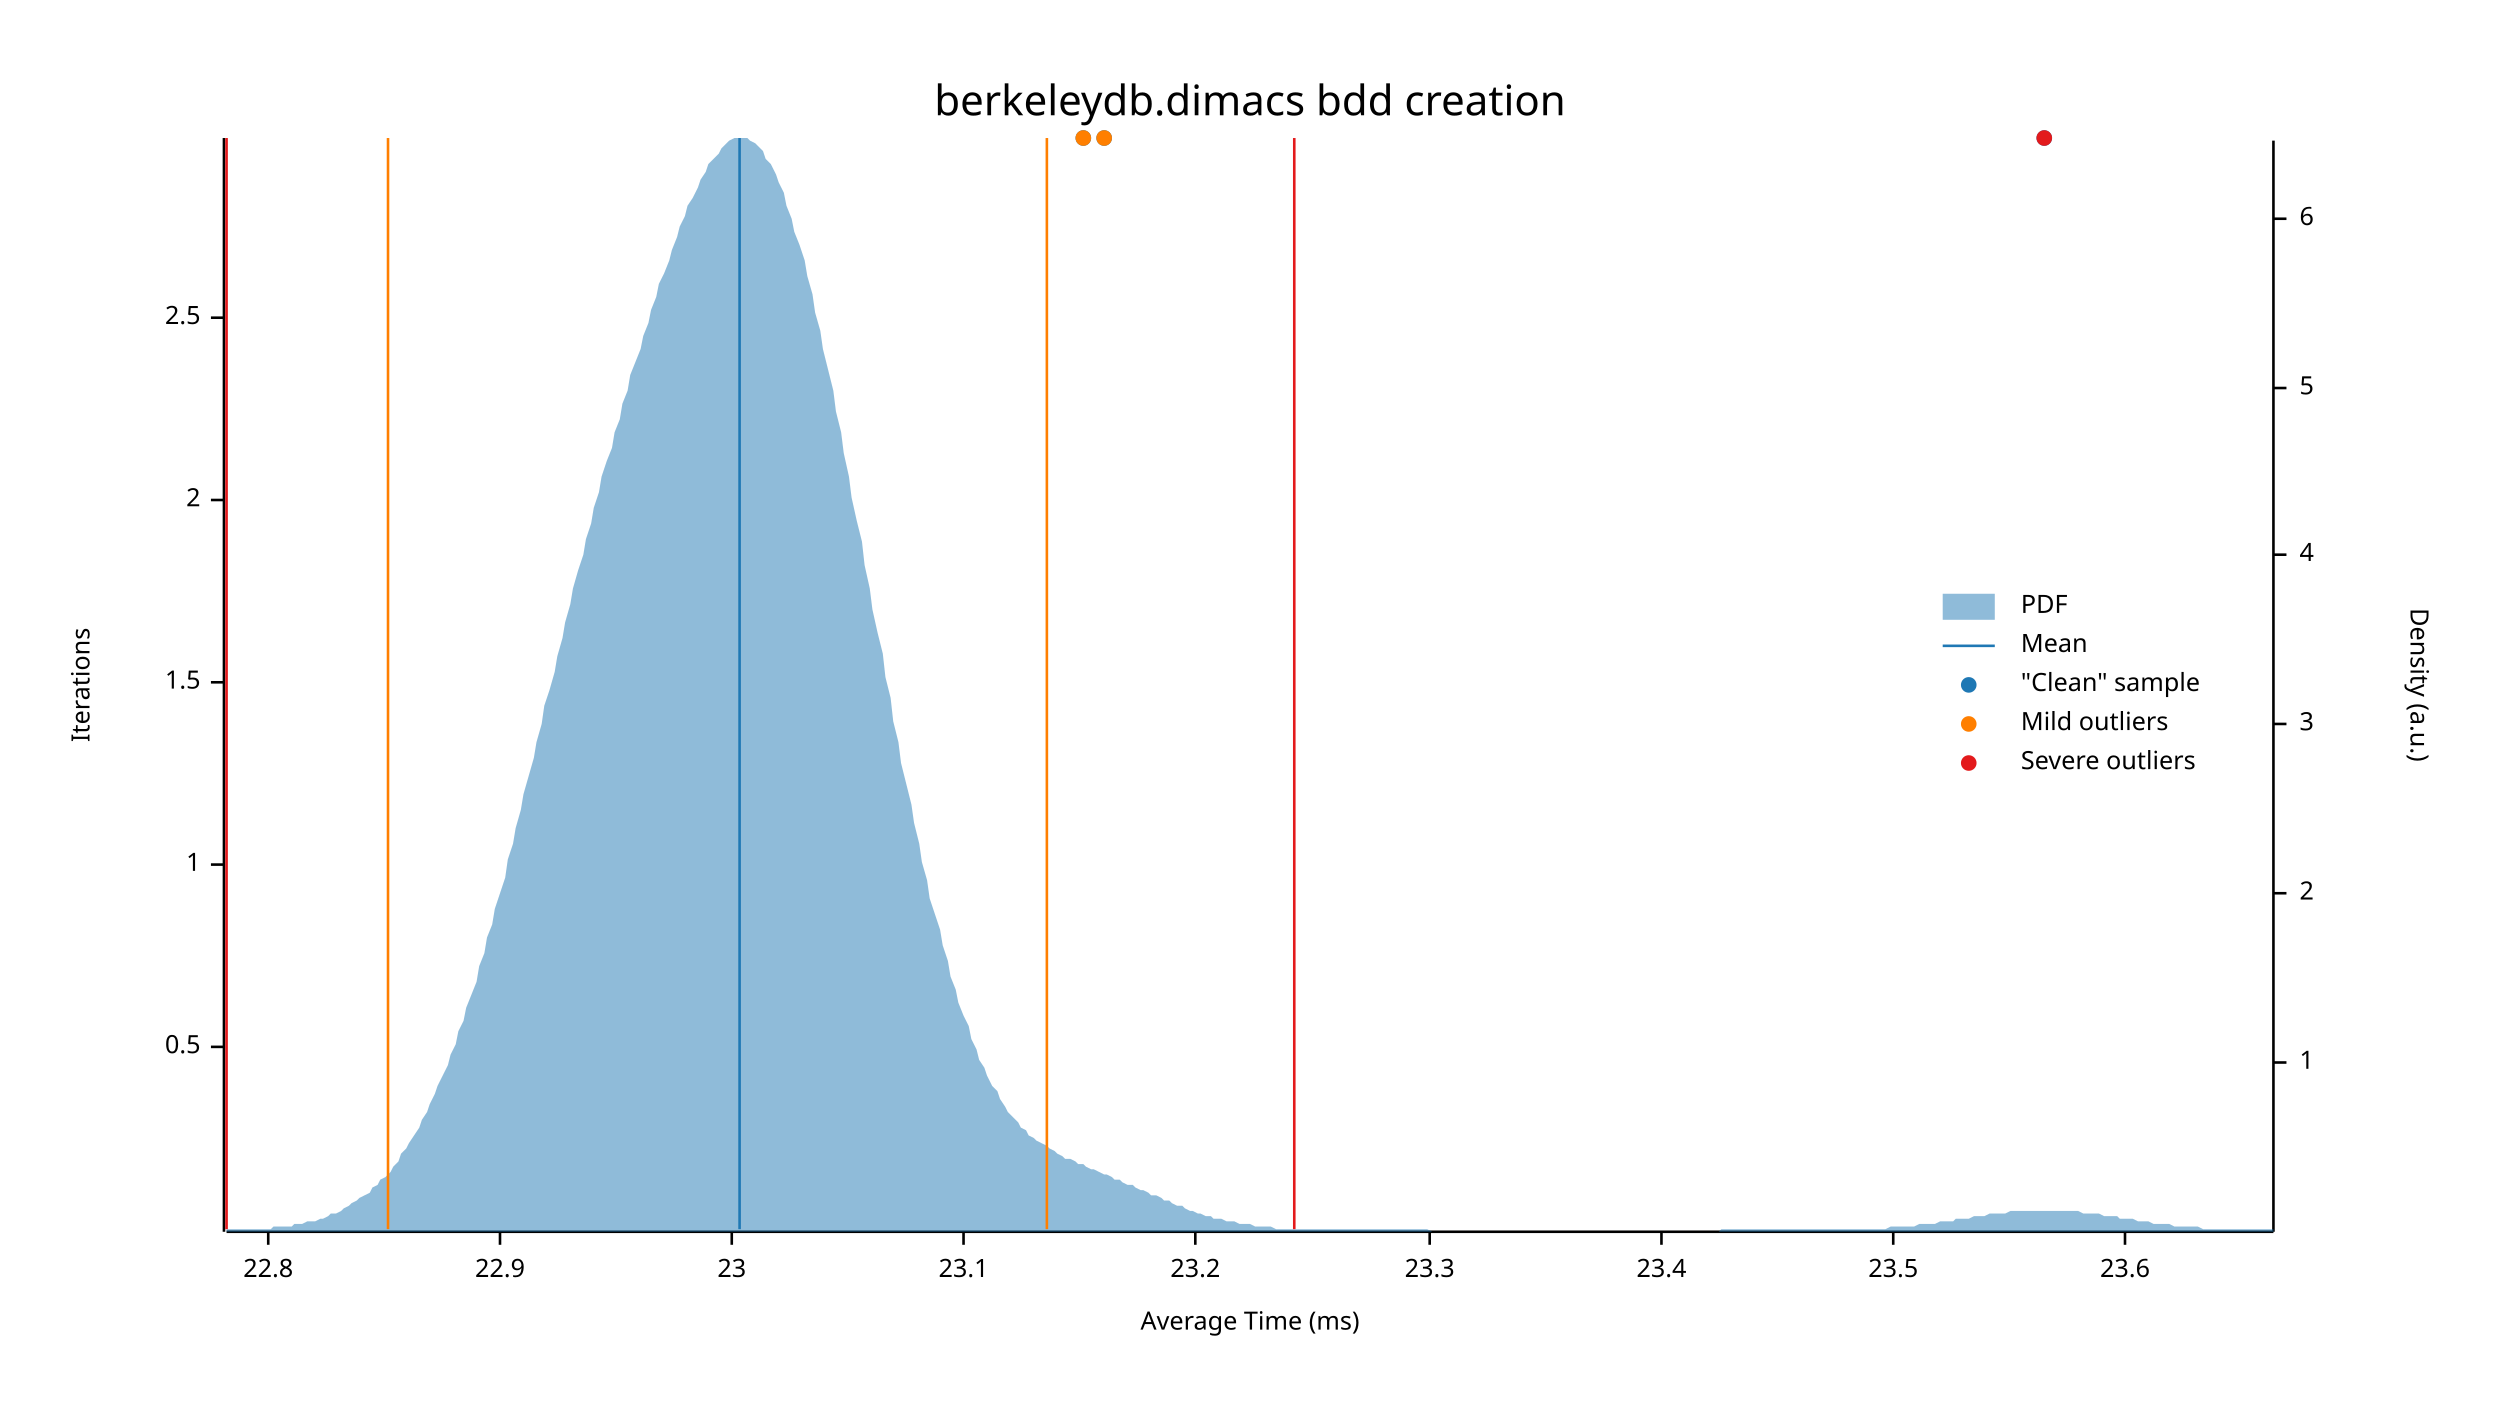
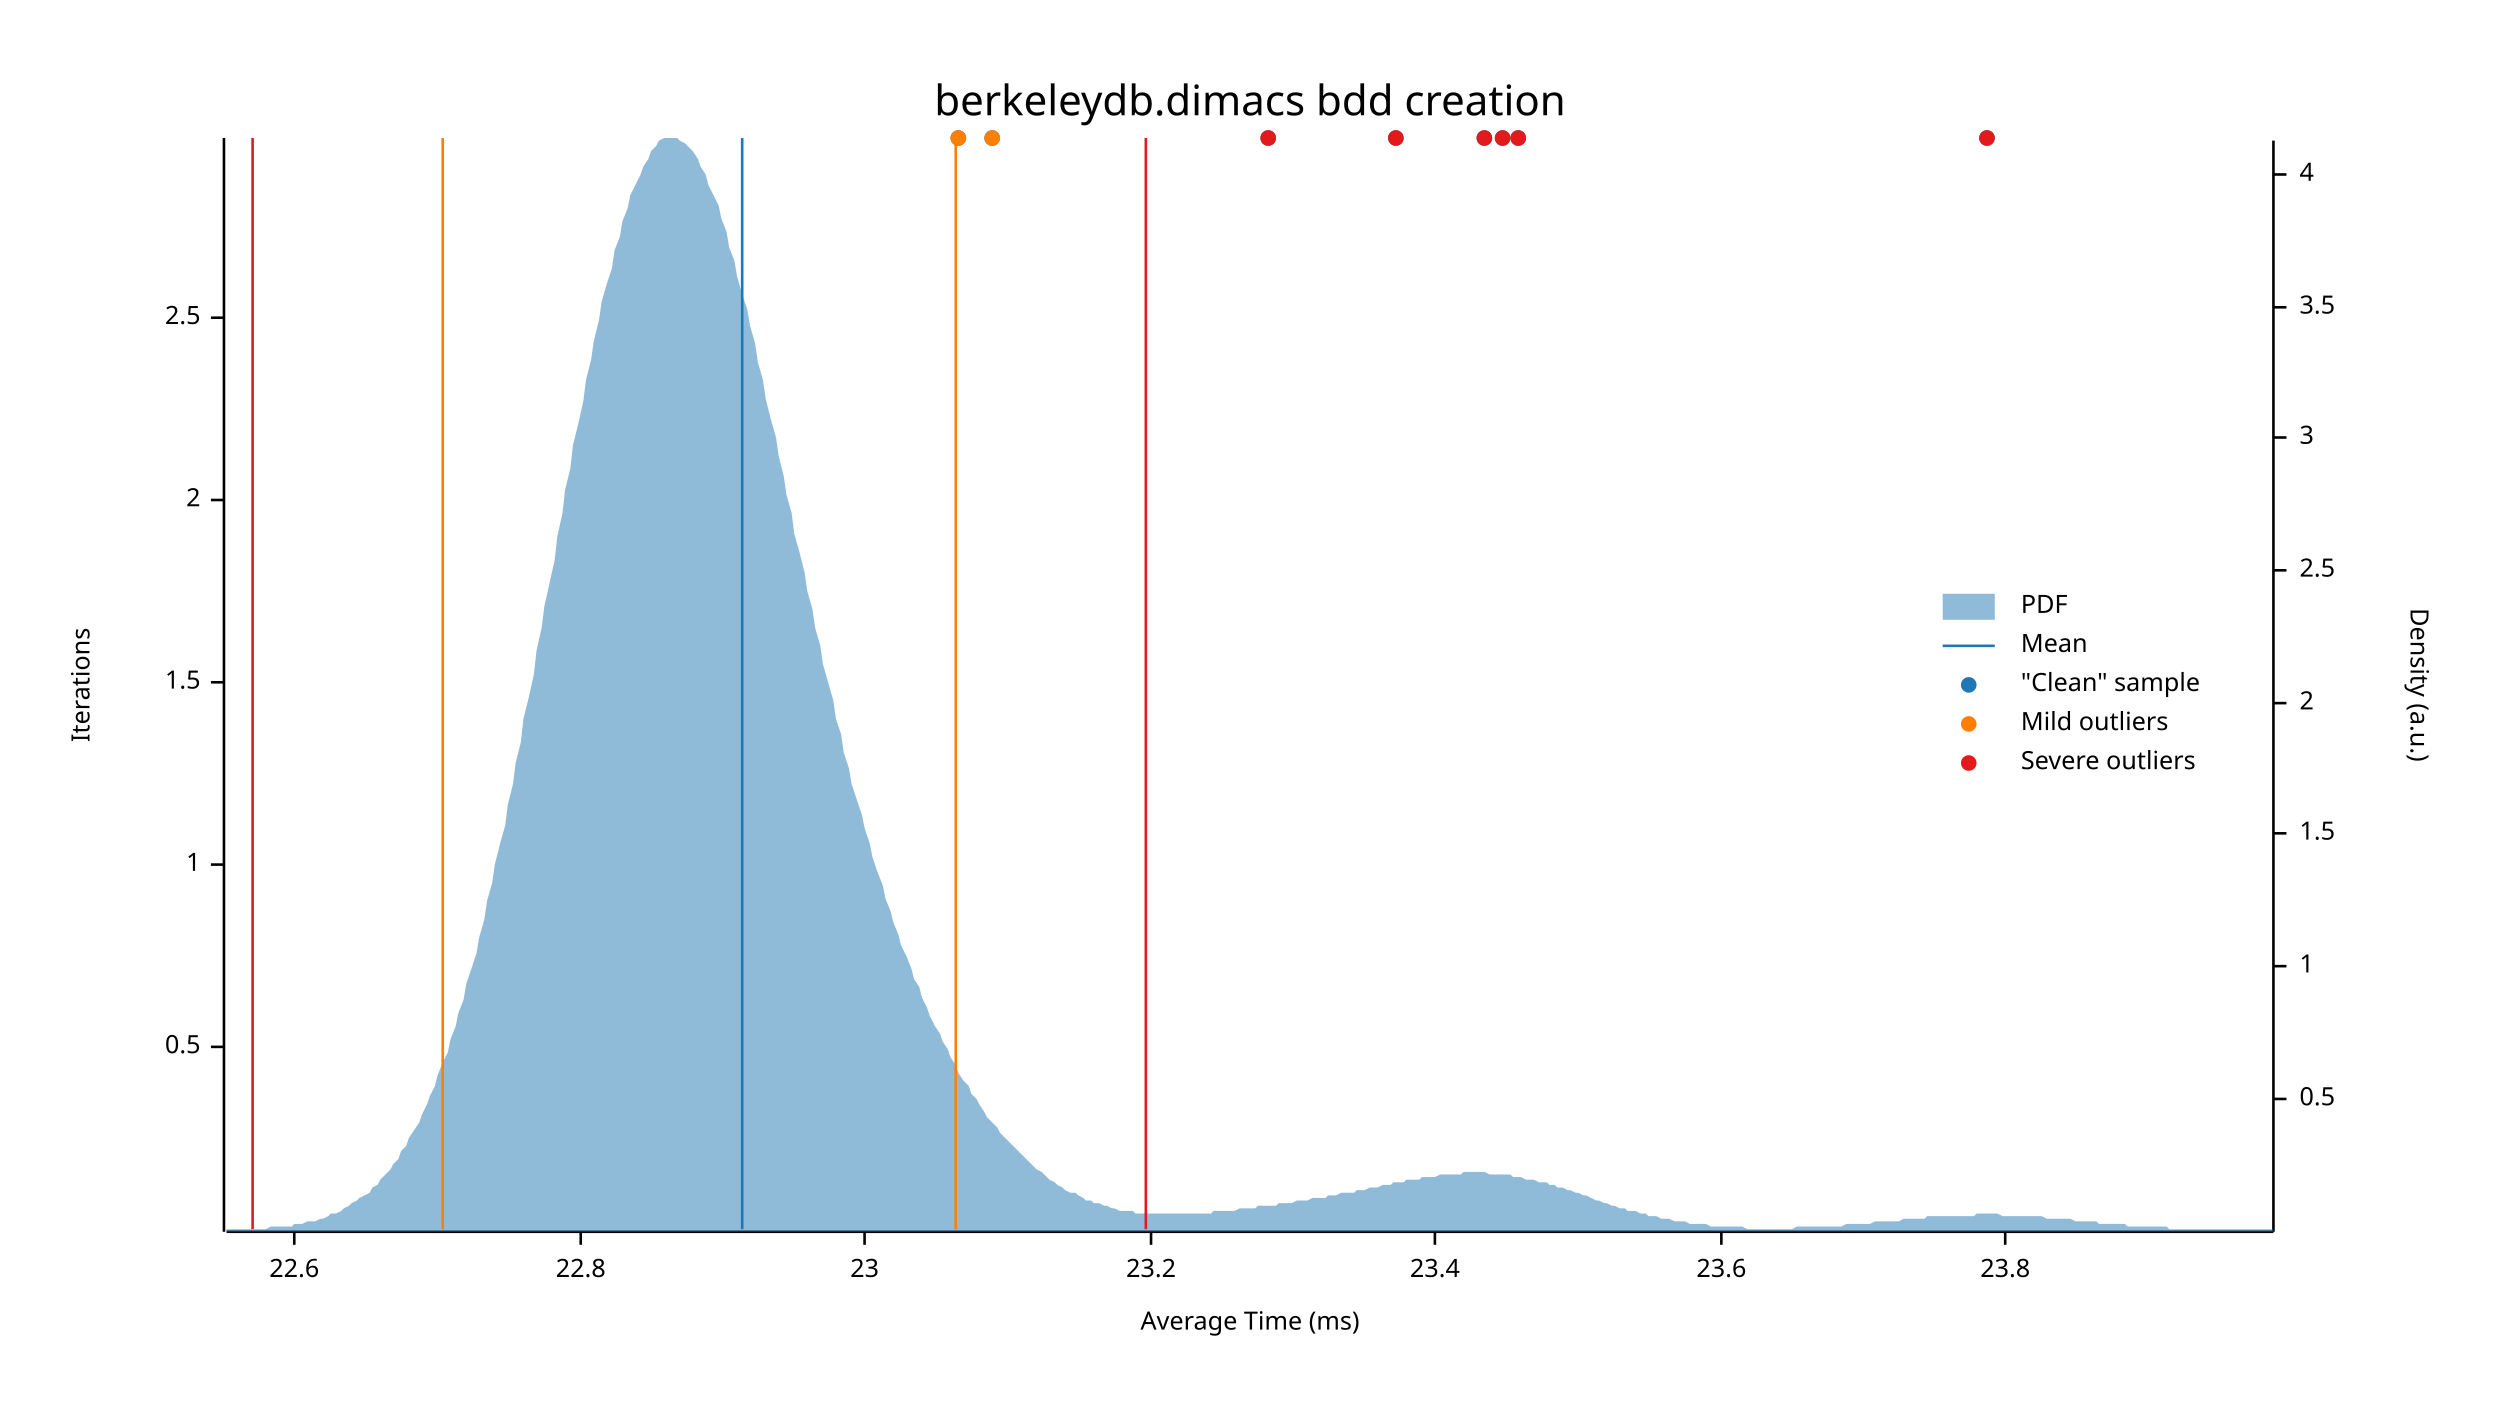
<svg xmlns="http://www.w3.org/2000/svg" width="960" height="540" viewBox="0 0 960 540">
  <text x="480" y="32" dy="0.76em" text-anchor="middle" font-family="sans-serif" font-size="16.129" opacity="1" fill="#000000">
berkeleydb.dimacs bdd creation
</text>
  <text x="27" y="263" dy="0.76em" text-anchor="middle" font-family="sans-serif" font-size="9.677" opacity="1" fill="#000000" transform="rotate(270, 27, 263)">
Iterations
</text>
  <text x="480" y="513" dy="-0.5ex" text-anchor="middle" font-family="sans-serif" font-size="9.677" opacity="1" fill="#000000">
Average Time (ms)
</text>
  <polyline fill="none" opacity="1" stroke="#000000" stroke-width="1" points="86,53 86,473 " />
  <text x="77" y="402" dy="0.5ex" text-anchor="end" font-family="sans-serif" font-size="9.677" opacity="1" fill="#000000">
0.5
</text>
  <polyline fill="none" opacity="1" stroke="#000000" stroke-width="1" points="81,402 86,402 " />
  <text x="77" y="332" dy="0.5ex" text-anchor="end" font-family="sans-serif" font-size="9.677" opacity="1" fill="#000000">
1
</text>
  <polyline fill="none" opacity="1" stroke="#000000" stroke-width="1" points="81,332 86,332 " />
  <text x="77" y="262" dy="0.5ex" text-anchor="end" font-family="sans-serif" font-size="9.677" opacity="1" fill="#000000">
1.5
</text>
  <polyline fill="none" opacity="1" stroke="#000000" stroke-width="1" points="81,262 86,262 " />
  <text x="77" y="192" dy="0.5ex" text-anchor="end" font-family="sans-serif" font-size="9.677" opacity="1" fill="#000000">
2
</text>
  <polyline fill="none" opacity="1" stroke="#000000" stroke-width="1" points="81,192 86,192 " />
  <text x="77" y="122" dy="0.5ex" text-anchor="end" font-family="sans-serif" font-size="9.677" opacity="1" fill="#000000">
2.5
</text>
  <polyline fill="none" opacity="1" stroke="#000000" stroke-width="1" points="81,122 86,122 " />
  <polyline fill="none" opacity="1" stroke="#000000" stroke-width="1" points="87,473 873,473 " />
-   <text x="103" y="483" dy="0.76em" text-anchor="middle" font-family="sans-serif" font-size="9.677" opacity="1" fill="#000000">
+   <text x="113" y="483" dy="0.76em" text-anchor="middle" font-family="sans-serif" font-size="9.677" opacity="1" fill="#000000">
+ 22.6
+ </text>
+   <polyline fill="none" opacity="1" stroke="#000000" stroke-width="1" points="113,473 113,478 " />
+   <text x="223" y="483" dy="0.76em" text-anchor="middle" font-family="sans-serif" font-size="9.677" opacity="1" fill="#000000">
22.8
</text>
-   <polyline fill="none" opacity="1" stroke="#000000" stroke-width="1" points="103,473 103,478 " />
-   <text x="192" y="483" dy="0.76em" text-anchor="middle" font-family="sans-serif" font-size="9.677" opacity="1" fill="#000000">
- 22.9
- </text>
-   <polyline fill="none" opacity="1" stroke="#000000" stroke-width="1" points="192,473 192,478 " />
-   <text x="281" y="483" dy="0.76em" text-anchor="middle" font-family="sans-serif" font-size="9.677" opacity="1" fill="#000000">
+   <polyline fill="none" opacity="1" stroke="#000000" stroke-width="1" points="223,473 223,478 " />
+   <text x="332" y="483" dy="0.76em" text-anchor="middle" font-family="sans-serif" font-size="9.677" opacity="1" fill="#000000">
23
</text>
-   <polyline fill="none" opacity="1" stroke="#000000" stroke-width="1" points="281,473 281,478 " />
-   <text x="370" y="483" dy="0.76em" text-anchor="middle" font-family="sans-serif" font-size="9.677" opacity="1" fill="#000000">
- 23.1
- </text>
-   <polyline fill="none" opacity="1" stroke="#000000" stroke-width="1" points="370,473 370,478 " />
-   <text x="459" y="483" dy="0.76em" text-anchor="middle" font-family="sans-serif" font-size="9.677" opacity="1" fill="#000000">
+   <polyline fill="none" opacity="1" stroke="#000000" stroke-width="1" points="332,473 332,478 " />
+   <text x="442" y="483" dy="0.76em" text-anchor="middle" font-family="sans-serif" font-size="9.677" opacity="1" fill="#000000">
23.2
</text>
-   <polyline fill="none" opacity="1" stroke="#000000" stroke-width="1" points="459,473 459,478 " />
-   <text x="549" y="483" dy="0.76em" text-anchor="middle" font-family="sans-serif" font-size="9.677" opacity="1" fill="#000000">
- 23.3
- </text>
-   <polyline fill="none" opacity="1" stroke="#000000" stroke-width="1" points="549,473 549,478 " />
-   <text x="638" y="483" dy="0.76em" text-anchor="middle" font-family="sans-serif" font-size="9.677" opacity="1" fill="#000000">
+   <polyline fill="none" opacity="1" stroke="#000000" stroke-width="1" points="442,473 442,478 " />
+   <text x="551" y="483" dy="0.76em" text-anchor="middle" font-family="sans-serif" font-size="9.677" opacity="1" fill="#000000">
23.4
</text>
-   <polyline fill="none" opacity="1" stroke="#000000" stroke-width="1" points="638,473 638,478 " />
-   <text x="727" y="483" dy="0.76em" text-anchor="middle" font-family="sans-serif" font-size="9.677" opacity="1" fill="#000000">
- 23.5
- </text>
-   <polyline fill="none" opacity="1" stroke="#000000" stroke-width="1" points="727,473 727,478 " />
-   <text x="816" y="483" dy="0.76em" text-anchor="middle" font-family="sans-serif" font-size="9.677" opacity="1" fill="#000000">
+   <polyline fill="none" opacity="1" stroke="#000000" stroke-width="1" points="551,473 551,478 " />
+   <text x="661" y="483" dy="0.76em" text-anchor="middle" font-family="sans-serif" font-size="9.677" opacity="1" fill="#000000">
23.6
</text>
-   <polyline fill="none" opacity="1" stroke="#000000" stroke-width="1" points="816,473 816,478 " />
+   <polyline fill="none" opacity="1" stroke="#000000" stroke-width="1" points="661,473 661,478 " />
+   <text x="770" y="483" dy="0.76em" text-anchor="middle" font-family="sans-serif" font-size="9.677" opacity="1" fill="#000000">
+ 23.8
+ </text>
+   <polyline fill="none" opacity="1" stroke="#000000" stroke-width="1" points="770,473 770,478 " />
  <text x="933" y="263" dy="0.76em" text-anchor="middle" font-family="sans-serif" font-size="9.677" opacity="1" fill="#000000" transform="rotate(90, 933, 263)">
Density (a.u.)
</text>
  <polyline fill="none" opacity="1" stroke="#000000" stroke-width="1" points="873,54 873,473 " />
-   <text x="883" y="408" dy="0.5ex" text-anchor="start" font-family="sans-serif" font-size="9.677" opacity="1" fill="#000000">
+   <text x="883" y="422" dy="0.5ex" text-anchor="start" font-family="sans-serif" font-size="9.677" opacity="1" fill="#000000">
+ 0.5
+ </text>
+   <polyline fill="none" opacity="1" stroke="#000000" stroke-width="1" points="873,422 878,422 " />
+   <text x="883" y="371" dy="0.5ex" text-anchor="start" font-family="sans-serif" font-size="9.677" opacity="1" fill="#000000">
1
</text>
-   <polyline fill="none" opacity="1" stroke="#000000" stroke-width="1" points="873,408 878,408 " />
-   <text x="883" y="343" dy="0.5ex" text-anchor="start" font-family="sans-serif" font-size="9.677" opacity="1" fill="#000000">
+   <polyline fill="none" opacity="1" stroke="#000000" stroke-width="1" points="873,371 878,371 " />
+   <text x="883" y="320" dy="0.5ex" text-anchor="start" font-family="sans-serif" font-size="9.677" opacity="1" fill="#000000">
+ 1.5
+ </text>
+   <polyline fill="none" opacity="1" stroke="#000000" stroke-width="1" points="873,320 878,320 " />
+   <text x="883" y="270" dy="0.5ex" text-anchor="start" font-family="sans-serif" font-size="9.677" opacity="1" fill="#000000">
2
</text>
-   <polyline fill="none" opacity="1" stroke="#000000" stroke-width="1" points="873,343 878,343 " />
-   <text x="883" y="278" dy="0.5ex" text-anchor="start" font-family="sans-serif" font-size="9.677" opacity="1" fill="#000000">
+   <polyline fill="none" opacity="1" stroke="#000000" stroke-width="1" points="873,270 878,270 " />
+   <text x="883" y="219" dy="0.5ex" text-anchor="start" font-family="sans-serif" font-size="9.677" opacity="1" fill="#000000">
+ 2.5
+ </text>
+   <polyline fill="none" opacity="1" stroke="#000000" stroke-width="1" points="873,219 878,219 " />
+   <text x="883" y="168" dy="0.5ex" text-anchor="start" font-family="sans-serif" font-size="9.677" opacity="1" fill="#000000">
3
</text>
-   <polyline fill="none" opacity="1" stroke="#000000" stroke-width="1" points="873,278 878,278 " />
-   <text x="883" y="213" dy="0.5ex" text-anchor="start" font-family="sans-serif" font-size="9.677" opacity="1" fill="#000000">
+   <polyline fill="none" opacity="1" stroke="#000000" stroke-width="1" points="873,168 878,168 " />
+   <text x="883" y="118" dy="0.5ex" text-anchor="start" font-family="sans-serif" font-size="9.677" opacity="1" fill="#000000">
+ 3.5
+ </text>
+   <polyline fill="none" opacity="1" stroke="#000000" stroke-width="1" points="873,118 878,118 " />
+   <text x="883" y="67" dy="0.5ex" text-anchor="start" font-family="sans-serif" font-size="9.677" opacity="1" fill="#000000">
4
</text>
-   <polyline fill="none" opacity="1" stroke="#000000" stroke-width="1" points="873,213 878,213 " />
-   <text x="883" y="149" dy="0.5ex" text-anchor="start" font-family="sans-serif" font-size="9.677" opacity="1" fill="#000000">
- 5
- </text>
-   <polyline fill="none" opacity="1" stroke="#000000" stroke-width="1" points="873,149 878,149 " />
-   <text x="883" y="84" dy="0.5ex" text-anchor="start" font-family="sans-serif" font-size="9.677" opacity="1" fill="#000000">
- 6
- </text>
-   <polyline fill="none" opacity="1" stroke="#000000" stroke-width="1" points="873,84 878,84 " />
-   <polygon opacity="0.5" fill="#1F78B4" points="87,472 88,472 90,472 91,472 93,472 94,472 96,472 98,472 99,472 101,472 102,472 104,472 105,471 107,471 109,471 110,471 112,471 113,470 115,470 116,470 118,469 120,469 121,469 123,468 124,468 126,467 127,466 129,466 131,465 132,464 134,463 135,462 137,461 138,460 140,459 142,458 143,456 145,455 146,453 148,452 150,450 151,448 153,446 154,443 156,441 157,439 159,436 161,433 162,430 164,427 165,424 167,420 168,417 170,413 172,409 173,405 175,401 176,396 178,392 179,387 181,382 183,377 184,371 186,366 187,360 189,355 190,349 192,343 194,337 195,330 197,324 198,318 200,311 201,305 203,298 205,291 206,285 208,278 209,271 211,265 213,258 214,252 216,245 217,239 219,232 220,226 222,219 224,213 225,207 227,201 228,195 230,189 231,183 233,177 235,172 236,166 238,161 239,155 241,150 242,144 244,139 246,134 247,129 249,124 250,119 252,114 253,109 255,105 257,100 258,96 260,91 261,87 263,83 264,79 266,76 268,72 269,69 271,66 272,63 274,61 276,59 277,57 279,55 280,54 282,53 283,53 285,53 287,53 288,54 290,55 291,56 293,58 294,61 296,63 298,67 299,70 301,74 302,79 304,84 305,89 307,94 309,100 310,106 312,113 313,120 315,127 316,134 318,142 320,150 321,158 323,166 324,174 326,183 327,191 329,200 331,208 332,217 334,226 335,234 337,243 339,251 340,260 342,268 343,277 345,285 346,293 348,301 350,309 351,316 353,324 354,331 356,338 357,345 359,351 361,357 362,363 364,369 365,375 367,380 368,385 370,390 372,394 373,399 375,403 376,407 378,410 379,413 381,417 383,419 384,422 386,425 387,427 389,429 391,431 392,433 394,434 395,436 397,437 398,438 400,439 402,440 403,441 405,442 406,443 408,444 409,445 411,445 413,446 414,447 416,447 417,448 419,449 420,449 422,450 424,451 425,451 427,452 428,453 430,453 431,454 433,455 435,455 436,456 438,457 439,457 441,458 442,459 444,459 446,460 447,461 449,461 450,462 452,463 454,463 455,464 457,465 458,465 460,466 461,466 463,467 465,467 466,468 468,468 469,468 471,469 472,469 474,469 476,470 477,470 479,470 480,470 482,471 483,471 485,471 487,471 488,471 490,472 491,472 493,472 494,472 496,472 498,472 499,472 501,472 502,472 504,472 505,472 507,472 509,472 510,472 512,472 513,472 515,472 517,472 518,472 520,472 521,472 523,472 524,472 526,472 528,472 529,472 531,472 532,472 534,472 535,472 537,472 539,472 540,472 542,472 543,472 545,472 546,472 548,472 550,473 551,473 553,473 554,473 556,473 557,473 559,473 561,473 562,473 564,473 565,473 567,473 568,473 570,473 572,473 573,473 575,473 576,473 578,473 580,473 581,473 583,473 584,473 586,473 587,473 589,473 591,473 592,473 594,473 595,473 597,473 598,473 600,473 602,473 603,473 605,473 606,473 608,473 609,473 611,473 613,473 614,473 616,473 617,473 619,473 620,473 622,473 624,473 625,473 627,473 628,473 630,473 632,473 633,473 635,473 636,473 638,473 639,473 641,473 643,473 644,473 646,473 647,473 649,473 650,473 652,473 654,473 655,473 657,473 658,473 660,473 661,472 663,472 665,472 666,472 668,472 669,472 671,472 672,472 674,472 676,472 677,472 679,472 680,472 682,472 683,472 685,472 687,472 688,472 690,472 691,472 693,472 695,472 696,472 698,472 699,472 701,472 702,472 704,472 706,472 707,472 709,472 710,472 712,472 713,472 715,472 717,472 718,472 720,472 721,472 723,472 724,472 726,471 728,471 729,471 731,471 732,471 734,471 735,471 737,470 739,470 740,470 742,470 743,470 745,469 746,469 748,469 750,469 751,468 753,468 754,468 756,468 758,467 759,467 761,467 762,467 764,466 765,466 767,466 769,466 770,466 772,465 773,465 775,465 776,465 778,465 780,465 781,465 783,465 784,465 786,465 787,465 789,465 791,465 792,465 794,465 795,465 797,465 798,465 800,466 802,466 803,466 805,466 806,466 808,467 809,467 811,467 813,467 814,468 816,468 817,468 819,468 821,469 822,469 824,469 825,469 827,470 828,470 830,470 832,470 833,470 835,471 836,471 838,471 839,471 841,471 843,471 844,471 846,472 847,472 849,472 850,472 852,472 854,472 855,472 857,472 858,472 860,472 861,472 863,472 865,472 866,472 868,472 869,472 871,472 873,472 873,473 87,473 " />
-   <polyline fill="none" opacity="1" stroke="#1F78B4" stroke-width="1" points="284,472 284,53 " />
-   <polyline fill="none" opacity="1" stroke="#FF7F00" stroke-width="1" points="149,472 149,53 " />
-   <polyline fill="none" opacity="1" stroke="#FF7F00" stroke-width="1" points="402,472 402,53 " />
-   <polyline fill="none" opacity="1" stroke="#E31A1C" stroke-width="1" points="87,472 87,53 " />
-   <polyline fill="none" opacity="1" stroke="#E31A1C" stroke-width="1" points="497,472 497,53 " />
-   <circle cx="424" cy="53" r="3" opacity="1" fill="#1F78B4" stroke="none" stroke-width="1" />
-   <circle cx="785" cy="53" r="3" opacity="1" fill="#1F78B4" stroke="none" stroke-width="1" />
-   <circle cx="416" cy="53" r="3" opacity="1" fill="#1F78B4" stroke="none" stroke-width="1" />
-   <circle cx="424" cy="53" r="3" opacity="1" fill="#FF7F00" stroke="none" stroke-width="1" />
-   <circle cx="416" cy="53" r="3" opacity="1" fill="#FF7F00" stroke="none" stroke-width="1" />
-   <circle cx="785" cy="53" r="3" opacity="1" fill="#E31A1C" stroke="none" stroke-width="1" />
+   <polyline fill="none" opacity="1" stroke="#000000" stroke-width="1" points="873,67 878,67 " />
+   <polygon opacity="0.5" fill="#1F78B4" points="87,472 88,472 90,472 91,472 93,472 94,472 96,472 98,472 99,472 101,472 102,472 104,471 105,471 107,471 109,471 110,471 112,471 113,470 115,470 116,470 118,469 120,469 121,469 123,468 124,468 126,467 127,466 129,466 131,465 132,464 134,463 135,462 137,461 138,460 140,459 142,458 143,456 145,455 146,453 148,451 150,449 151,447 153,445 154,442 156,440 157,437 159,434 161,431 162,428 164,424 165,421 167,417 168,413 170,408 172,404 173,399 175,394 176,389 178,384 179,378 181,372 183,366 184,360 186,353 187,346 189,339 190,332 192,324 194,317 195,309 197,301 198,293 200,285 201,276 203,268 205,259 206,250 208,241 209,233 211,224 213,215 214,206 216,197 217,188 219,180 220,171 222,163 224,154 225,146 227,138 228,131 230,123 231,116 233,109 235,103 236,96 238,91 239,85 241,80 242,75 244,71 246,67 247,64 249,61 250,58 252,56 253,54 255,53 257,53 258,53 260,53 261,54 263,55 264,56 266,58 268,61 269,64 271,67 272,71 274,75 276,79 277,84 279,89 280,95 282,100 283,106 285,113 287,119 288,125 290,132 291,139 293,146 294,153 296,161 298,168 299,175 301,183 302,190 304,197 305,205 307,212 309,220 310,227 312,234 313,241 315,248 316,255 318,262 320,269 321,276 323,282 324,289 326,295 327,301 329,307 331,313 332,318 334,324 335,329 337,335 339,340 340,345 342,350 343,354 345,359 346,363 348,367 350,372 351,376 353,379 354,383 356,387 357,390 359,394 361,397 362,400 364,403 365,406 367,409 368,412 370,415 372,417 373,420 375,422 376,424 378,427 379,429 381,431 383,433 384,435 386,437 387,438 389,440 391,442 392,443 394,445 395,446 397,448 398,449 400,450 402,452 403,453 405,454 406,455 408,456 409,457 411,458 413,458 414,459 416,460 417,461 419,461 420,462 422,462 424,463 425,463 427,464 428,464 430,465 431,465 433,465 435,465 436,466 438,466 439,466 441,466 442,466 444,466 446,466 447,466 449,466 450,466 452,466 454,466 455,466 457,466 458,466 460,466 461,466 463,466 465,466 466,465 468,465 469,465 471,465 472,465 474,465 476,464 477,464 479,464 480,464 482,464 483,463 485,463 487,463 488,463 490,463 491,462 493,462 494,462 496,462 498,461 499,461 501,461 502,461 504,460 505,460 507,460 509,460 510,459 512,459 513,459 515,458 517,458 518,458 520,458 521,457 523,457 524,457 526,456 528,456 529,456 531,455 532,455 534,455 535,454 537,454 539,454 540,453 542,453 543,453 545,453 546,452 548,452 550,452 551,452 553,451 554,451 556,451 557,451 559,451 561,451 562,450 564,450 565,450 567,450 568,450 570,450 572,451 573,451 575,451 576,451 578,451 580,451 581,452 583,452 584,452 586,453 587,453 589,453 591,454 592,454 594,454 595,455 597,455 598,456 600,456 602,457 603,457 605,458 606,458 608,459 609,459 611,460 613,461 614,461 616,462 617,462 619,463 620,463 622,464 624,464 625,465 627,465 628,465 630,466 632,466 633,467 635,467 636,467 638,468 639,468 641,468 643,469 644,469 646,469 647,469 649,470 650,470 652,470 654,470 655,470 657,471 658,471 660,471 661,471 663,471 665,471 666,471 668,471 669,471 671,472 672,472 674,472 676,472 677,472 679,472 680,472 682,472 683,472 685,472 687,472 688,472 690,471 691,471 693,471 695,471 696,471 698,471 699,471 701,471 702,471 704,471 706,471 707,471 709,470 710,470 712,470 713,470 715,470 717,470 718,470 720,469 721,469 723,469 724,469 726,469 728,469 729,469 731,468 732,468 734,468 735,468 737,468 739,468 740,467 742,467 743,467 745,467 746,467 748,467 750,467 751,467 753,467 754,467 756,467 758,467 759,466 761,466 762,466 764,466 765,466 767,466 769,467 770,467 772,467 773,467 775,467 776,467 778,467 780,467 781,467 783,467 784,467 786,468 787,468 789,468 791,468 792,468 794,468 795,468 797,469 798,469 800,469 802,469 803,469 805,469 806,470 808,470 809,470 811,470 813,470 814,470 816,470 817,471 819,471 821,471 822,471 824,471 825,471 827,471 828,471 830,471 832,471 833,472 835,472 836,472 838,472 839,472 841,472 843,472 844,472 846,472 847,472 849,472 850,472 852,472 854,472 855,472 857,472 858,472 860,472 861,472 863,472 865,472 866,472 868,472 869,472 871,472 873,472 873,473 87,473 " />
+   <polyline fill="none" opacity="1" stroke="#1F78B4" stroke-width="1" points="285,472 285,53 " />
+   <polyline fill="none" opacity="1" stroke="#FF7F00" stroke-width="1" points="170,472 170,53 " />
+   <polyline fill="none" opacity="1" stroke="#FF7F00" stroke-width="1" points="367,472 367,53 " />
+   <polyline fill="none" opacity="1" stroke="#E31A1C" stroke-width="1" points="97,472 97,53 " />
+   <polyline fill="none" opacity="1" stroke="#E31A1C" stroke-width="1" points="440,472 440,53 " />
+   <circle cx="487" cy="53" r="3" opacity="1" fill="#1F78B4" stroke="none" stroke-width="1" />
+   <circle cx="368" cy="53" r="3" opacity="1" fill="#1F78B4" stroke="none" stroke-width="1" />
+   <circle cx="577" cy="53" r="3" opacity="1" fill="#1F78B4" stroke="none" stroke-width="1" />
+   <circle cx="583" cy="53" r="3" opacity="1" fill="#1F78B4" stroke="none" stroke-width="1" />
+   <circle cx="763" cy="53" r="3" opacity="1" fill="#1F78B4" stroke="none" stroke-width="1" />
+   <circle cx="536" cy="53" r="3" opacity="1" fill="#1F78B4" stroke="none" stroke-width="1" />
+   <circle cx="381" cy="53" r="3" opacity="1" fill="#1F78B4" stroke="none" stroke-width="1" />
+   <circle cx="570" cy="53" r="3" opacity="1" fill="#1F78B4" stroke="none" stroke-width="1" />
+   <circle cx="368" cy="53" r="3" opacity="1" fill="#FF7F00" stroke="none" stroke-width="1" />
+   <circle cx="381" cy="53" r="3" opacity="1" fill="#FF7F00" stroke="none" stroke-width="1" />
+   <circle cx="487" cy="53" r="3" opacity="1" fill="#E31A1C" stroke="none" stroke-width="1" />
+   <circle cx="577" cy="53" r="3" opacity="1" fill="#E31A1C" stroke="none" stroke-width="1" />
+   <circle cx="583" cy="53" r="3" opacity="1" fill="#E31A1C" stroke="none" stroke-width="1" />
+   <circle cx="763" cy="53" r="3" opacity="1" fill="#E31A1C" stroke="none" stroke-width="1" />
+   <circle cx="536" cy="53" r="3" opacity="1" fill="#E31A1C" stroke="none" stroke-width="1" />
+   <circle cx="570" cy="53" r="3" opacity="1" fill="#E31A1C" stroke="none" stroke-width="1" />
  <text x="776" y="228" dy="0.76em" text-anchor="start" font-family="sans-serif" font-size="9.677" opacity="1" fill="#000000">
PDF
</text>
  <text x="776" y="243" dy="0.76em" text-anchor="start" font-family="sans-serif" font-size="9.677" opacity="1" fill="#000000">
Mean
</text>
  <text x="776" y="258" dy="0.76em" text-anchor="start" font-family="sans-serif" font-size="9.677" opacity="1" fill="#000000">
"Clean" sample
</text>
  <text x="776" y="273" dy="0.76em" text-anchor="start" font-family="sans-serif" font-size="9.677" opacity="1" fill="#000000">
Mild outliers
</text>
  <text x="776" y="288" dy="0.76em" text-anchor="start" font-family="sans-serif" font-size="9.677" opacity="1" fill="#000000">
Severe outliers
</text>
  <rect x="746" y="228" width="20" height="10" opacity="0.5" fill="#1F78B4" stroke="none" />
  <polyline fill="none" opacity="1" stroke="#1F78B4" stroke-width="1" points="746,248 766,248 " />
  <circle cx="756" cy="263" r="3" opacity="1" fill="#1F78B4" stroke="none" stroke-width="1" />
  <circle cx="756" cy="278" r="3" opacity="1" fill="#FF7F00" stroke="none" stroke-width="1" />
  <circle cx="756" cy="293" r="3" opacity="1" fill="#E31A1C" stroke="none" stroke-width="1" />
</svg>
